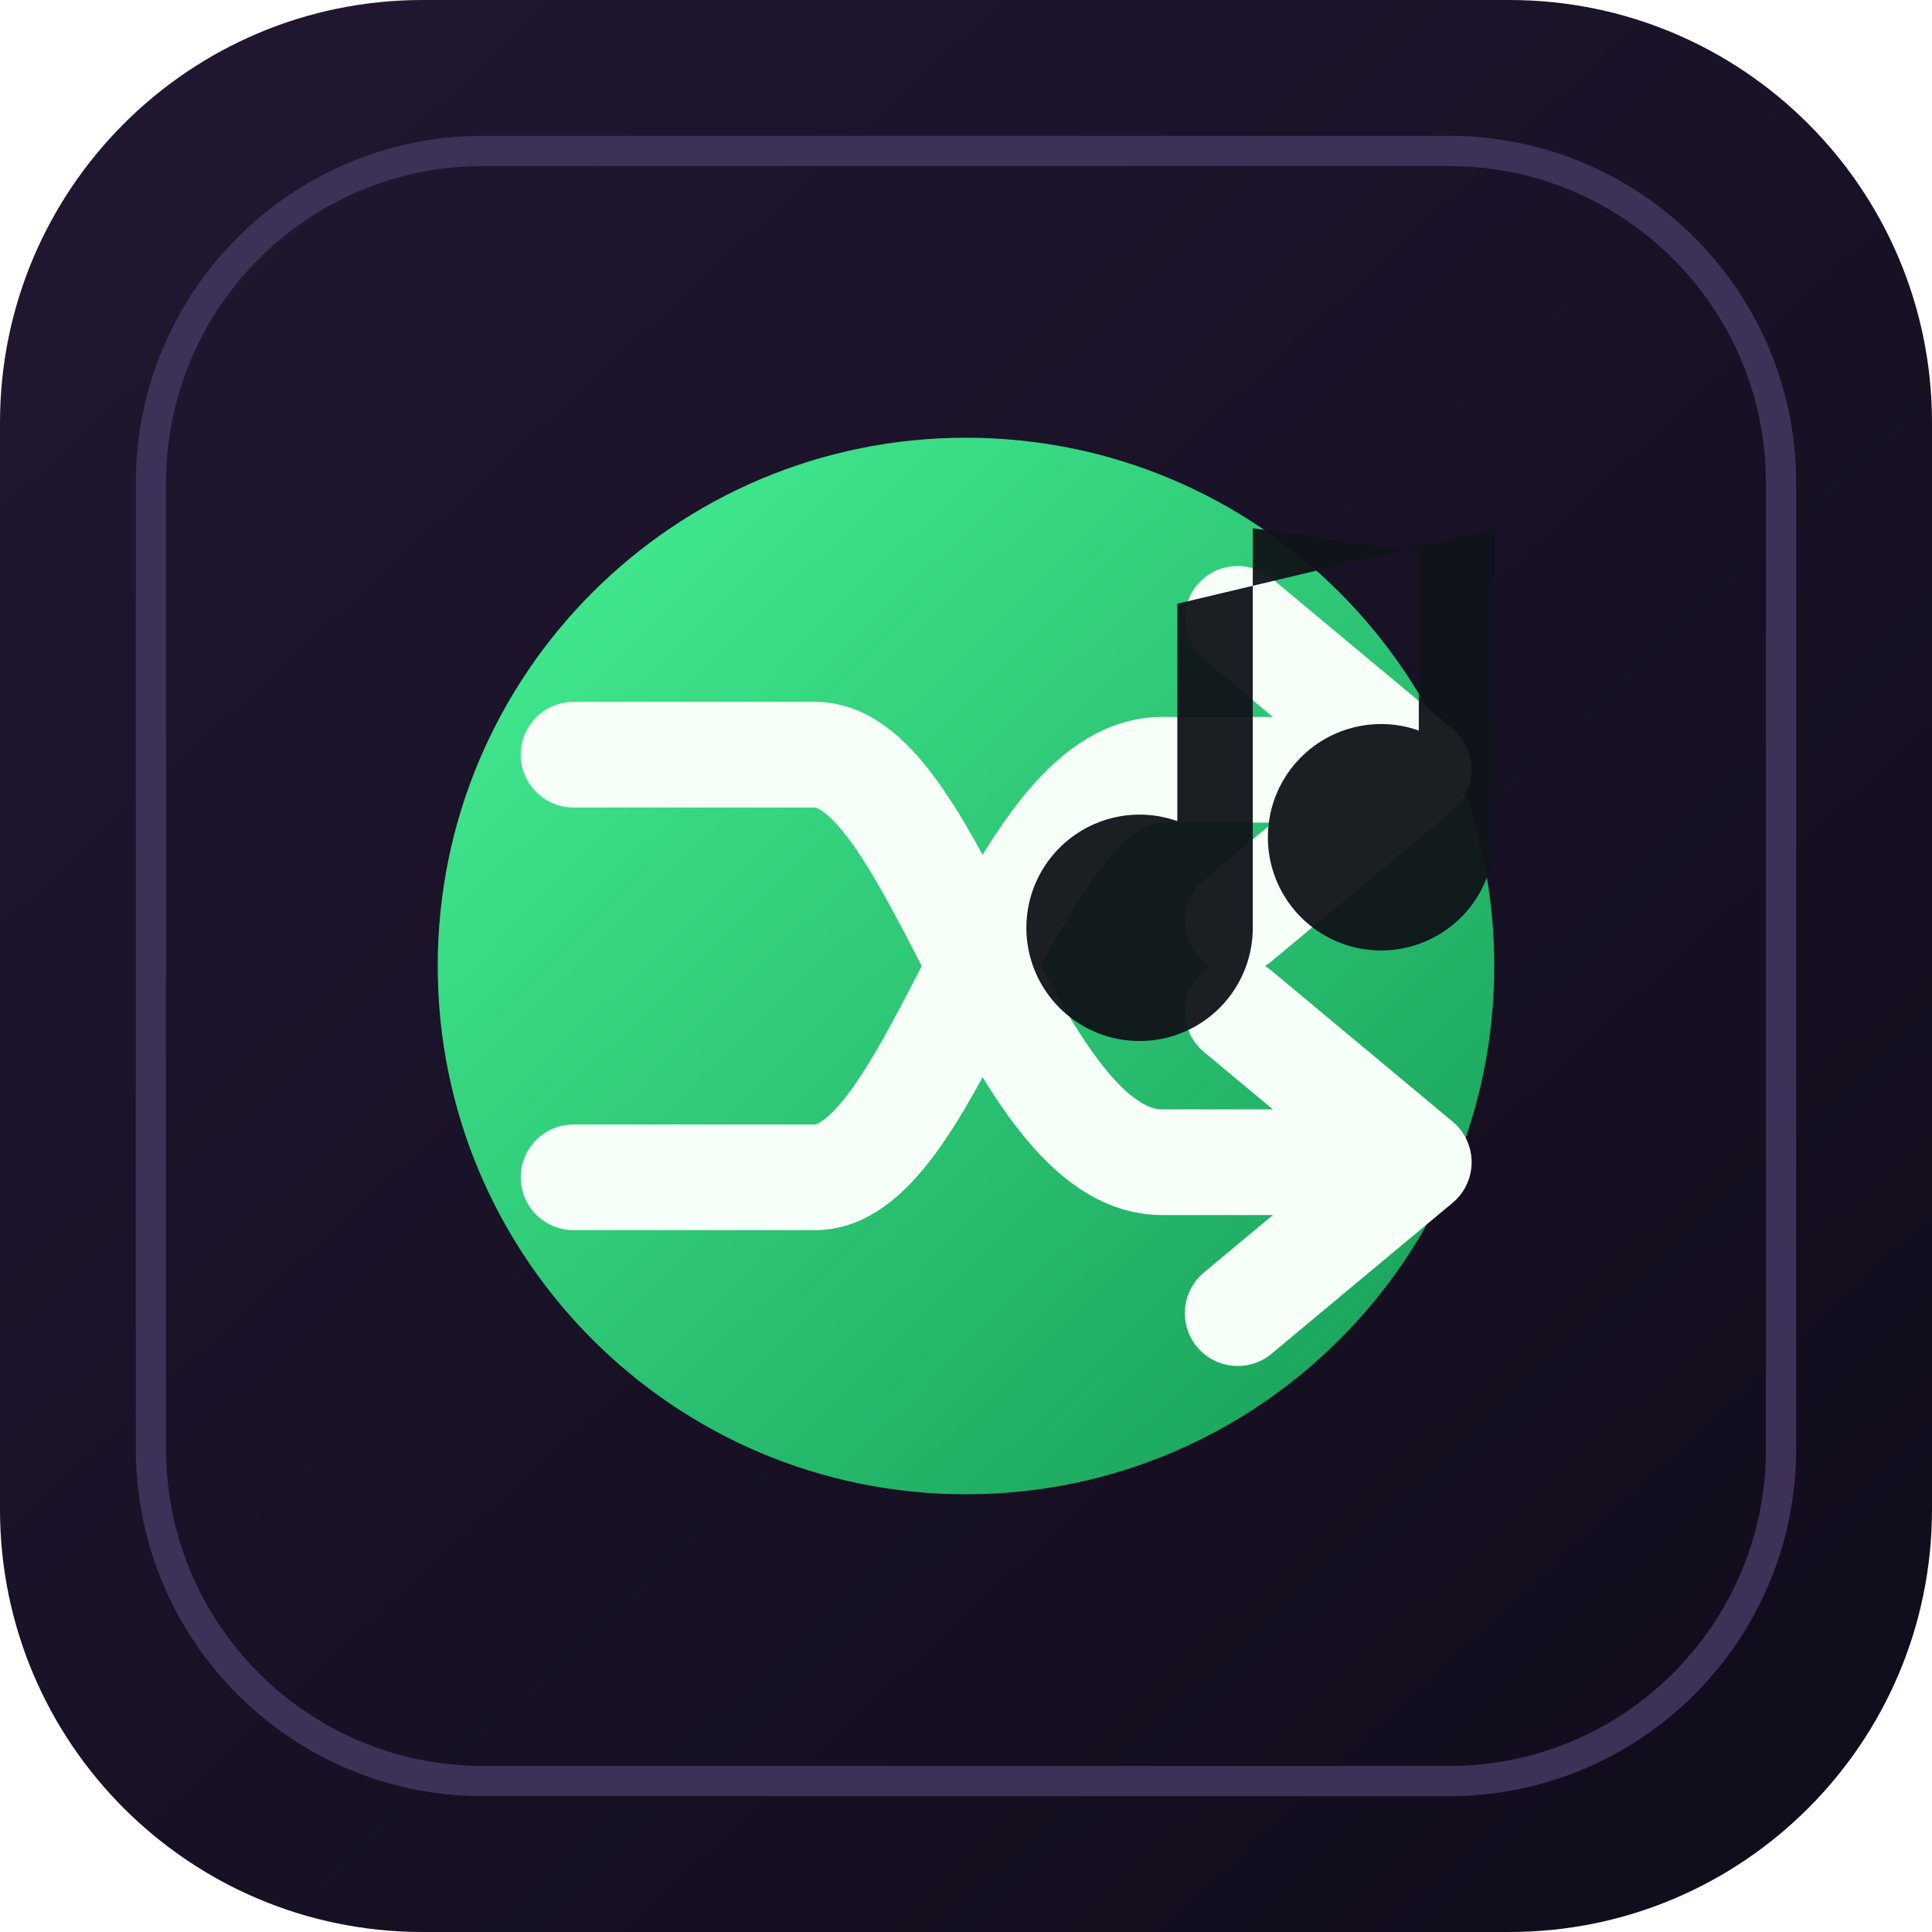
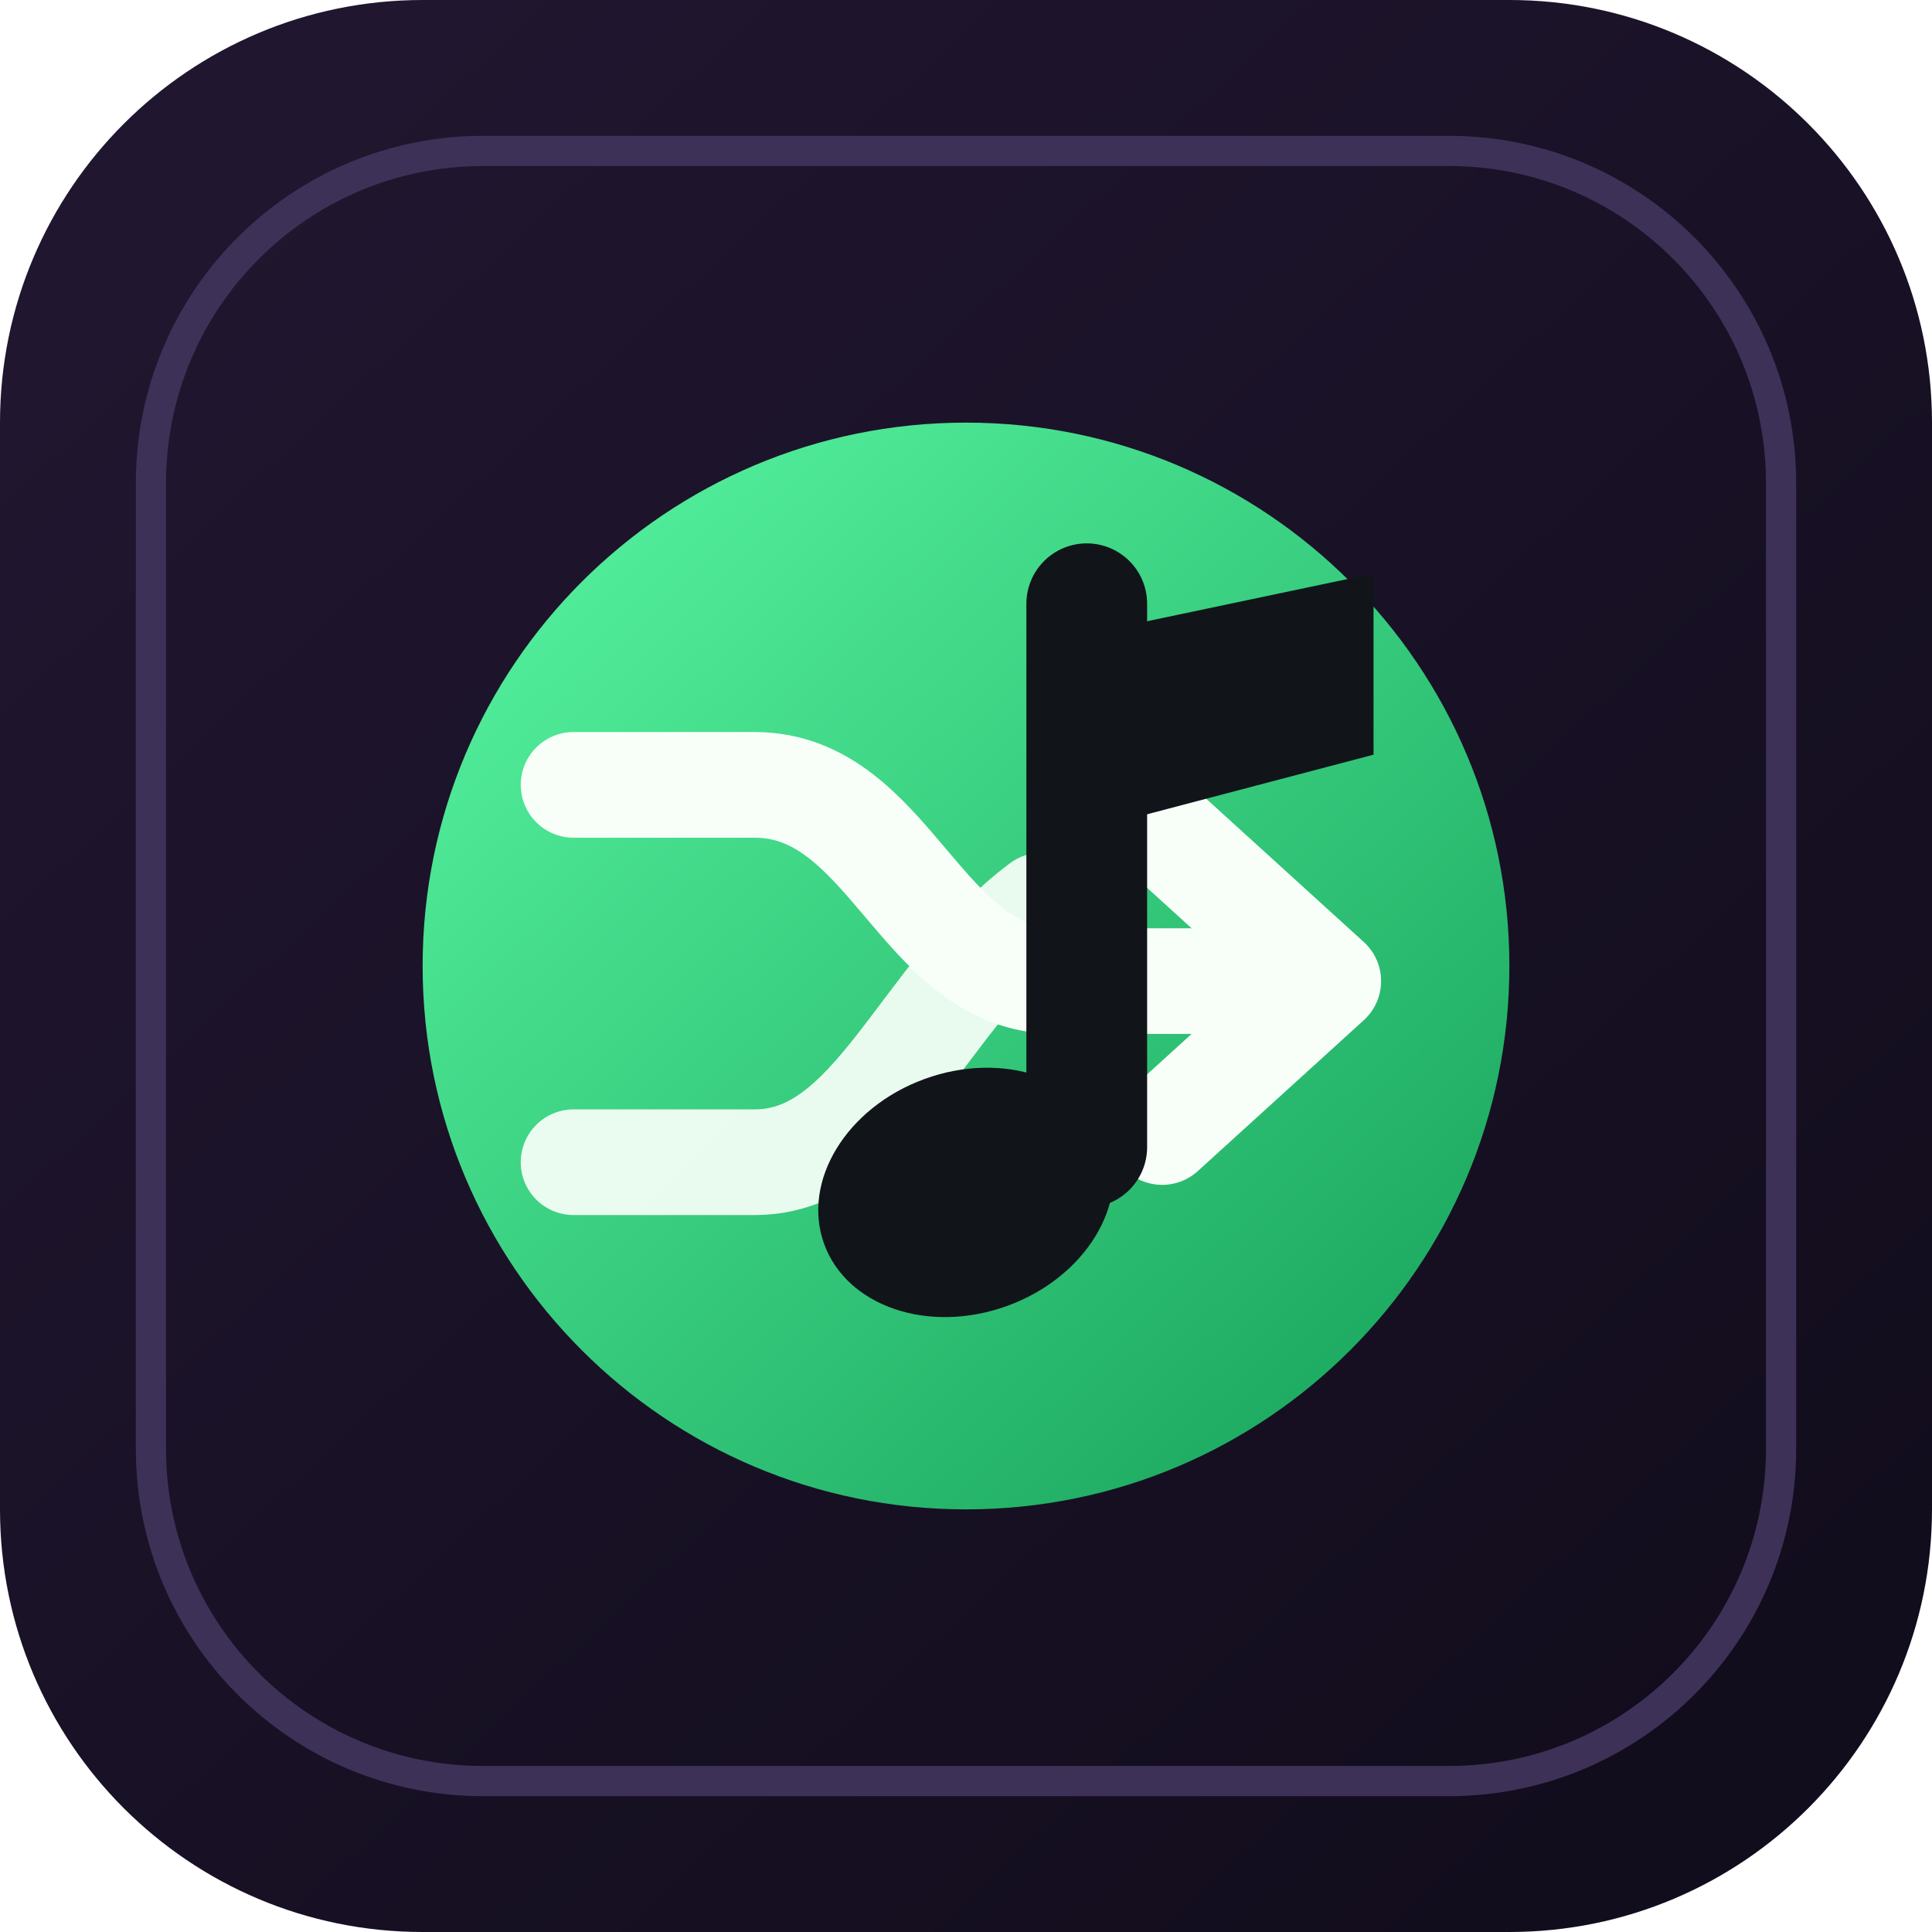
<svg xmlns="http://www.w3.org/2000/svg" viewBox="0 0 128 128" role="img" aria-labelledby="title desc">
  <defs>
    <linearGradient id="bg" x1="16" y1="12" x2="112" y2="116" gradientUnits="userSpaceOnUse">
      <stop offset="0" stop-color="#20162f" />
      <stop offset="1" stop-color="#120d1d" />
    </linearGradient>
-     <linearGradient id="green" x1="30" y1="28" x2="98" y2="98" gradientUnits="userSpaceOnUse">
-       <stop offset="0" stop-color="#46f295" />
-       <stop offset="1" stop-color="#169c57" />
+     <linearGradient id="green" x1="30" y1="28" x2="98" y2="99" gradientUnits="userSpaceOnUse">
+       <stop offset="0" stop-color="#59F7A2" />
+       <stop offset="1" stop-color="#16A15A" />
    </linearGradient>
  </defs>
  <rect width="128" height="128" rx="28" fill="url(#bg)" />
  <rect x="10" y="10" width="108" height="108" rx="22" fill="none" stroke="#3e3157" stroke-width="2" />
-   <circle cx="64" cy="64" r="35" fill="url(#green)" />
-   <path d="M38 50H54C62 50 67 77 77 77H91" fill="none" stroke="#f7fff9" stroke-width="7" stroke-linecap="round" stroke-linejoin="round" />
-   <path d="M82 67L94 77L82 87" fill="none" stroke="#f7fff9" stroke-width="7" stroke-linecap="round" stroke-linejoin="round" />
-   <path d="M38 78H54C62 78 67 51 77 51H91" fill="none" stroke="#f7fff9" stroke-width="7" stroke-linecap="round" stroke-linejoin="round" />
-   <path d="M82 41L94 51L82 61" fill="none" stroke="#f7fff9" stroke-width="7" stroke-linecap="round" stroke-linejoin="round" />
-   <path d="M83 35V61.5A7.5 7.5 0 1 1 78 54.4V40L99 35V55.5A7.5 7.5 0 1 1 94 48.4V36.5Z" fill="#101318" opacity="0.95" />
+   <circle cx="64" cy="64" r="36" fill="url(#green)" />
+   <path d="M38 52H50C59 52 61 65 70 65H82" fill="none" stroke="#F8FFF9" stroke-width="7" stroke-linecap="round" stroke-linejoin="round" />
+   <path d="M77 55L88 65L77 75" fill="none" stroke="#F8FFF9" stroke-width="7" stroke-linecap="round" stroke-linejoin="round" />
+   <path d="M38 77H50C58 77 61 66 69 60" fill="none" stroke="#F8FFF9" stroke-width="7" stroke-linecap="round" stroke-linejoin="round" opacity="0.92" />
+   <path d="M72 40V76" stroke="#11151A" stroke-width="8" stroke-linecap="round" />
+   <path d="M72 42L91 38V50L72 55Z" fill="#11151A" />
+   <ellipse cx="64" cy="79" rx="10" ry="8" transform="rotate(-20 64 79)" fill="#11151A" />
</svg>
